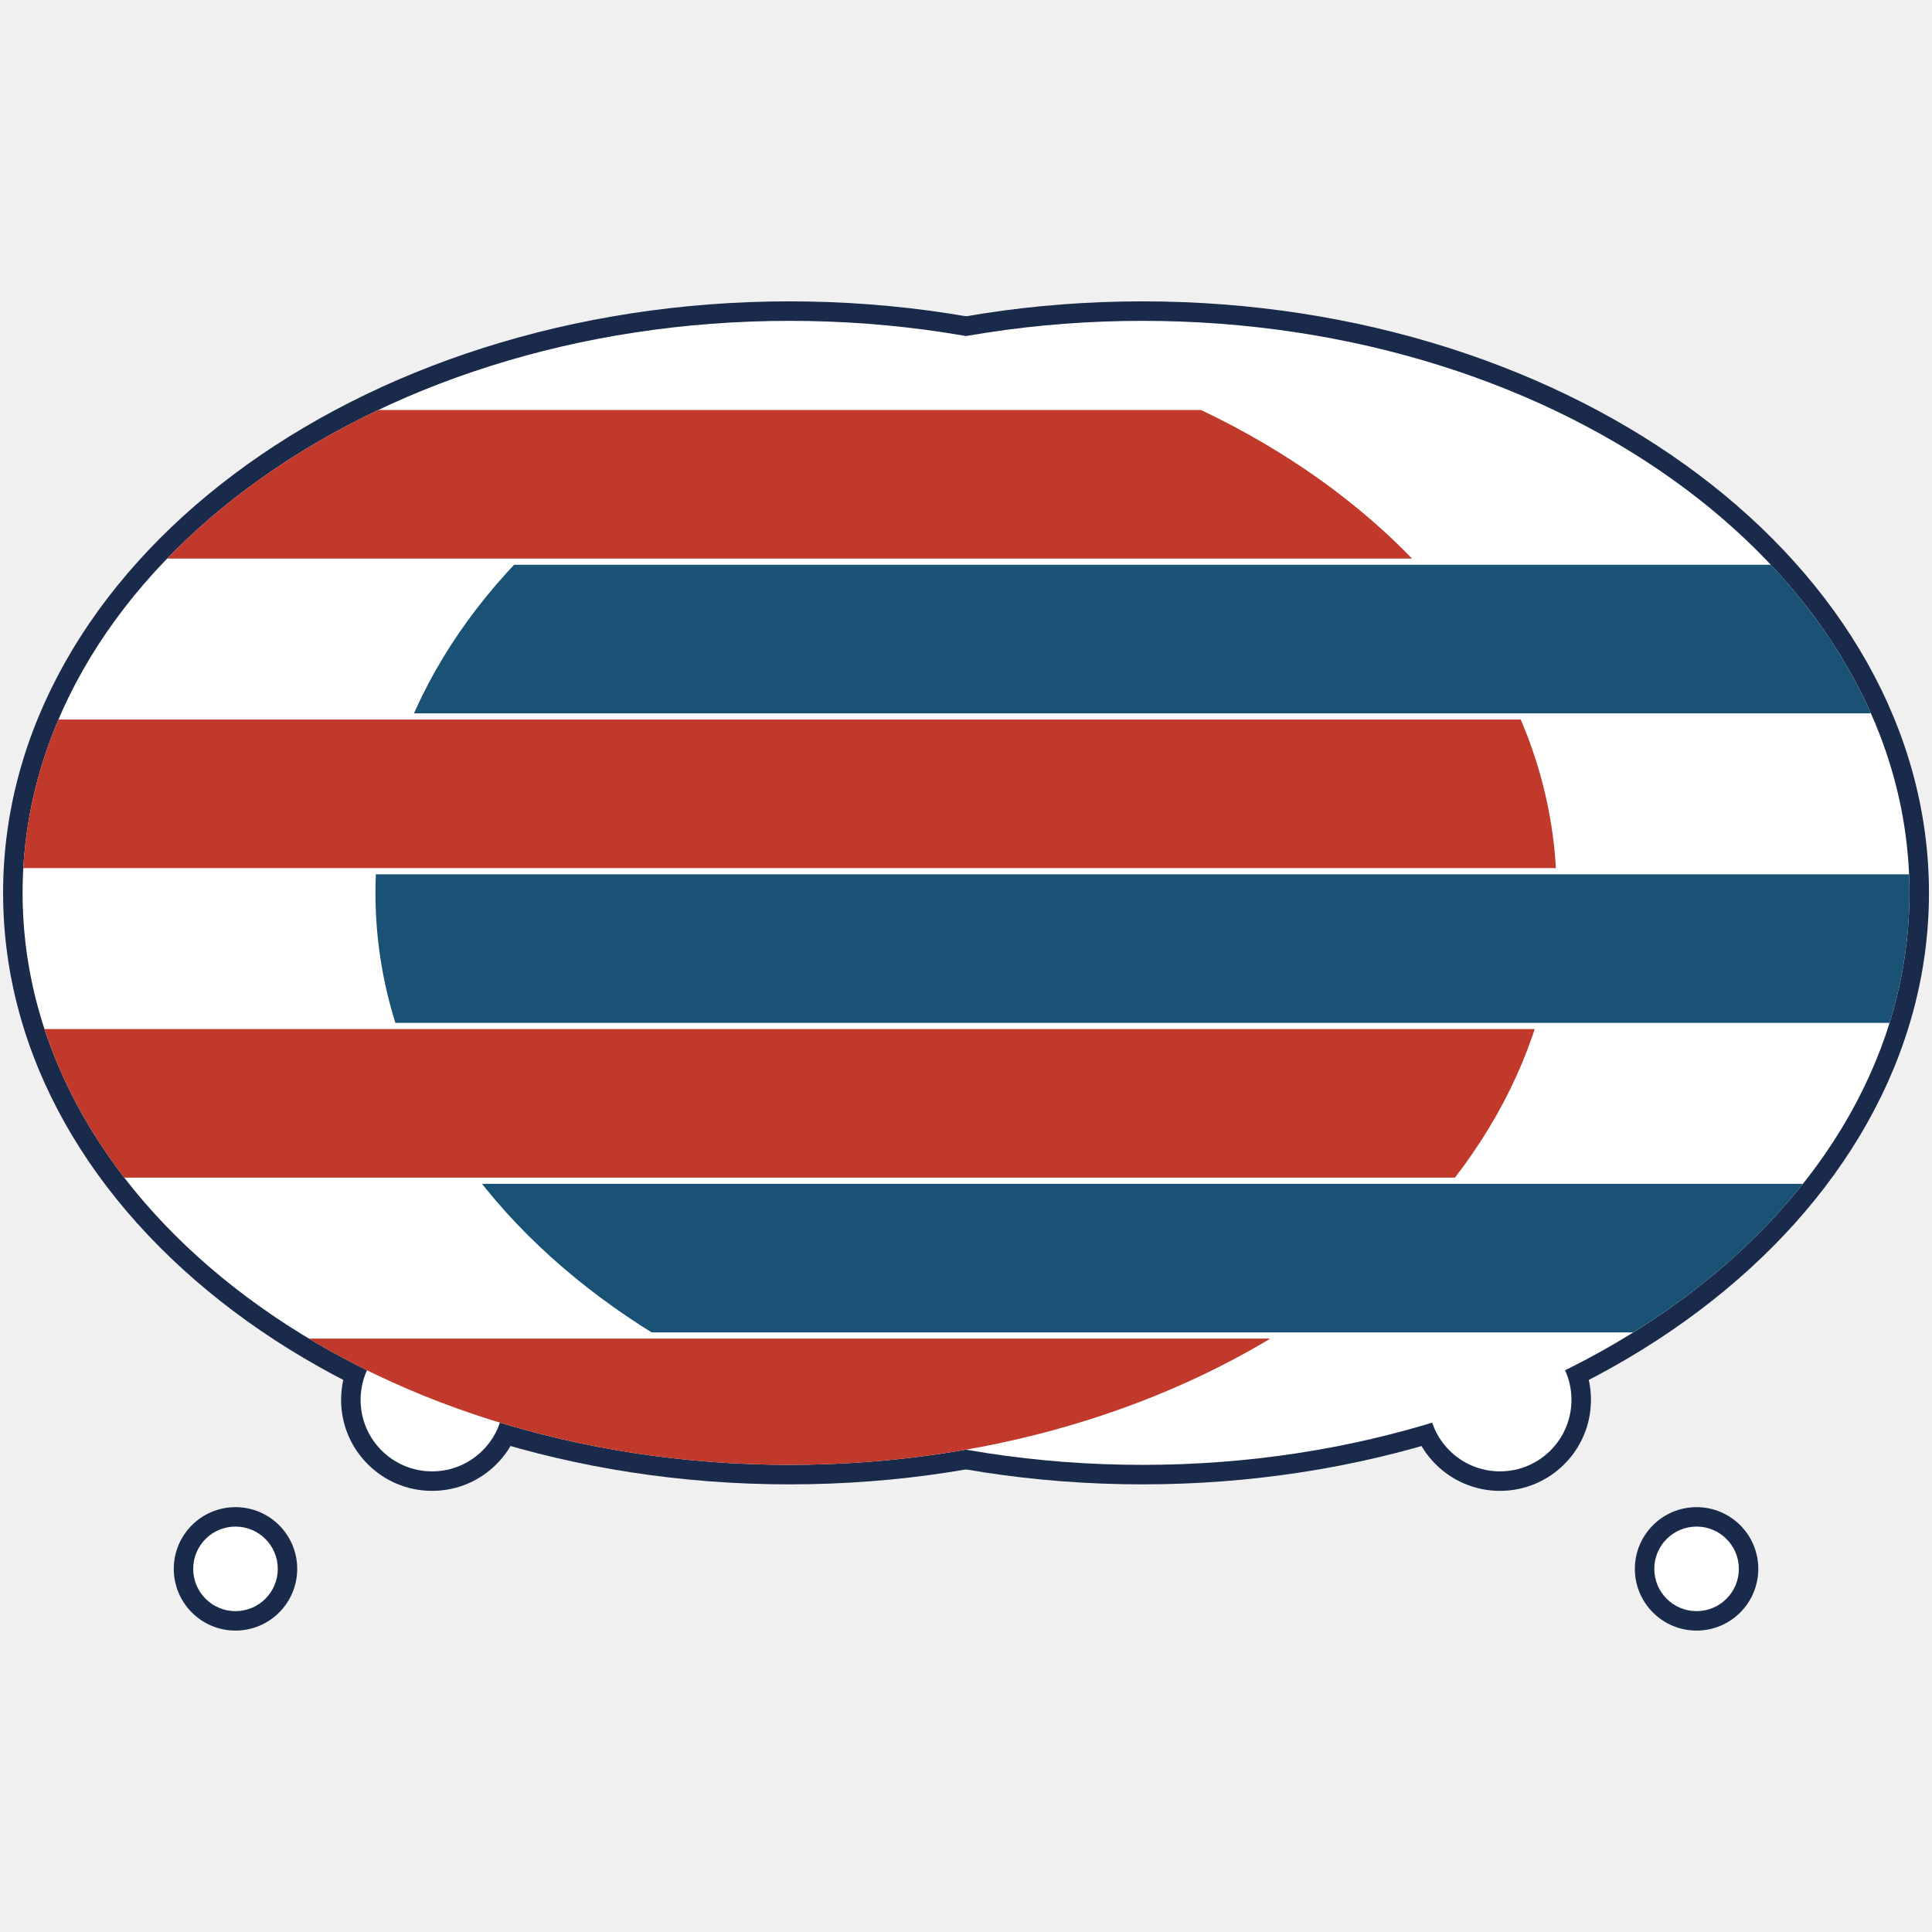
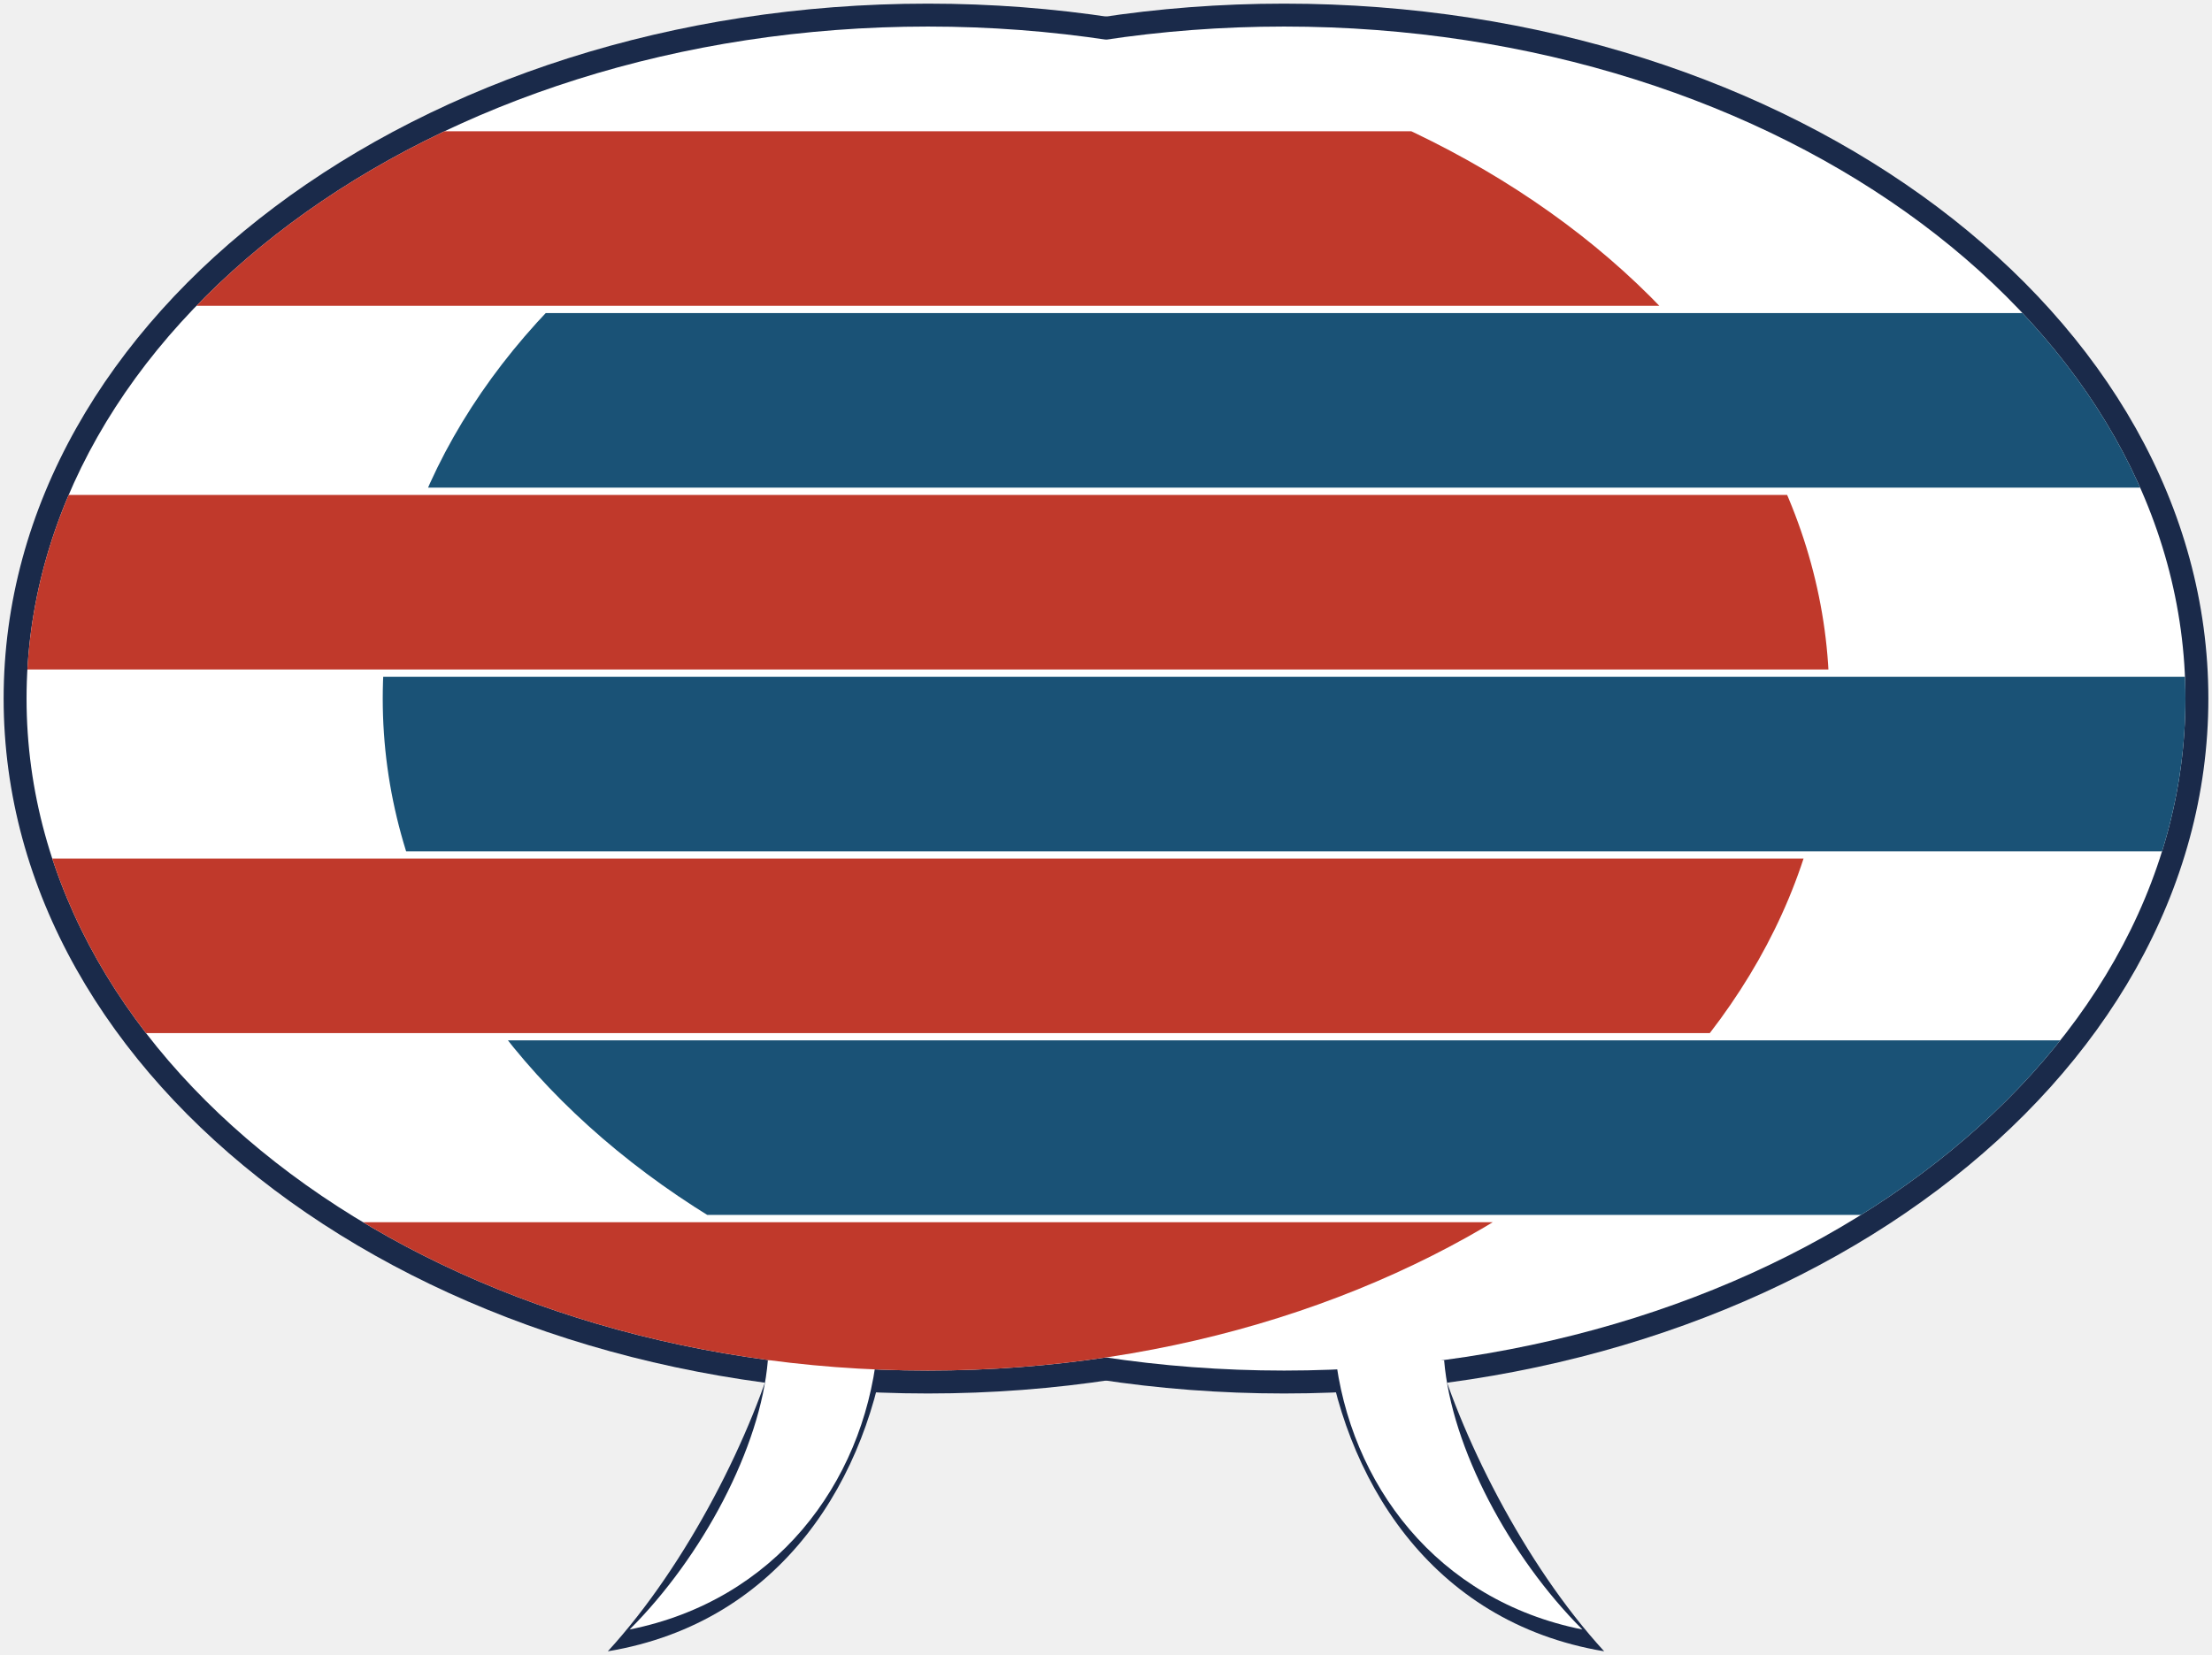
- <svg xmlns="http://www.w3.org/2000/svg" viewBox="143.95 13.77 312.09 312.09">
+ <svg xmlns="http://www.w3.org/2000/svg" viewBox="147.97 61.95 304.06 227.55">
  <defs>
-     <clipPath id="fav-l">
-       <ellipse cx="271.50" cy="158.00" rx="123.90" ry="92.40" />
+     <clipPath id="favl">
+       <ellipse cx="275.52" cy="158" rx="123.9" ry="92.4" />
    </clipPath>
-     <clipPath id="fav-r">
-       <ellipse cx="328.50" cy="158.00" rx="123.90" ry="92.40" />
+     <clipPath id="favr">
+       <ellipse cx="324.48" cy="158" rx="123.9" ry="92.4" />
    </clipPath>
  </defs>
  <g fill="#1A2A4A">
-     <ellipse cx="271.50" cy="158.00" rx="127.05" ry="95.55" />
-     <ellipse cx="213.75" cy="239.90" rx="14.70" ry="14.70" />
-     <ellipse cx="181.99" cy="267.20" rx="9.97" ry="9.97" />
-     <ellipse cx="328.50" cy="158.00" rx="127.05" ry="95.55" />
-     <ellipse cx="386.25" cy="239.90" rx="14.70" ry="14.70" />
-     <ellipse cx="418.01" cy="267.20" rx="9.97" ry="9.97" />
+     <ellipse cx="275.52" cy="158" rx="127.05" ry="95.55" />
+     <ellipse cx="324.48" cy="158" rx="127.05" ry="95.55" />
+     <path d="M270.02 245 C267.52 265 255.52 285 231.52 289 C242.52 277 251.52 259 255.02 246 Z" />
+     <path d="M329.98 245 C332.48 265 344.48 285 368.48 289 C357.48 277 348.48 259 344.98 246 Z" />
  </g>
  <g fill="#FFFFFF">
-     <ellipse cx="271.50" cy="158.00" rx="123.90" ry="92.40" />
-     <ellipse cx="213.75" cy="239.90" rx="11.55" ry="11.55" />
-     <ellipse cx="181.99" cy="267.20" rx="6.83" ry="6.83" />
-     <ellipse cx="328.50" cy="158.00" rx="123.90" ry="92.40" />
-     <ellipse cx="386.25" cy="239.90" rx="11.55" ry="11.55" />
-     <ellipse cx="418.01" cy="267.20" rx="6.83" ry="6.83" />
+     <ellipse cx="275.52" cy="158" rx="123.9" ry="92.4" />
+     <ellipse cx="324.48" cy="158" rx="123.9" ry="92.4" />
+     <path d="M268.52 248 C266.52 266 254.52 282 234.52 286 C244.52 276 252.52 261 253.52 249 Z" />
+     <path d="M331.48 248 C333.48 266 345.48 282 365.48 286 C355.48 276 347.48 261 346.48 249 Z" />
  </g>
-   <g clip-path="url(#fav-l)">
+   <g clip-path="url(#favl)">
    <rect x="0" y="80" width="600" height="24" fill="#C0392B" />
    <rect x="0" y="130" width="600" height="24" fill="#C0392B" />
    <rect x="0" y="180" width="600" height="24" fill="#C0392B" />
    <rect x="0" y="230" width="600" height="24" fill="#C0392B" />
  </g>
-   <g clip-path="url(#fav-r)">
+   <g clip-path="url(#favr)">
    <rect x="0" y="105" width="600" height="24" fill="#1A5276" />
    <rect x="0" y="155" width="600" height="24" fill="#1A5276" />
    <rect x="0" y="205" width="600" height="24" fill="#1A5276" />
  </g>
</svg>
